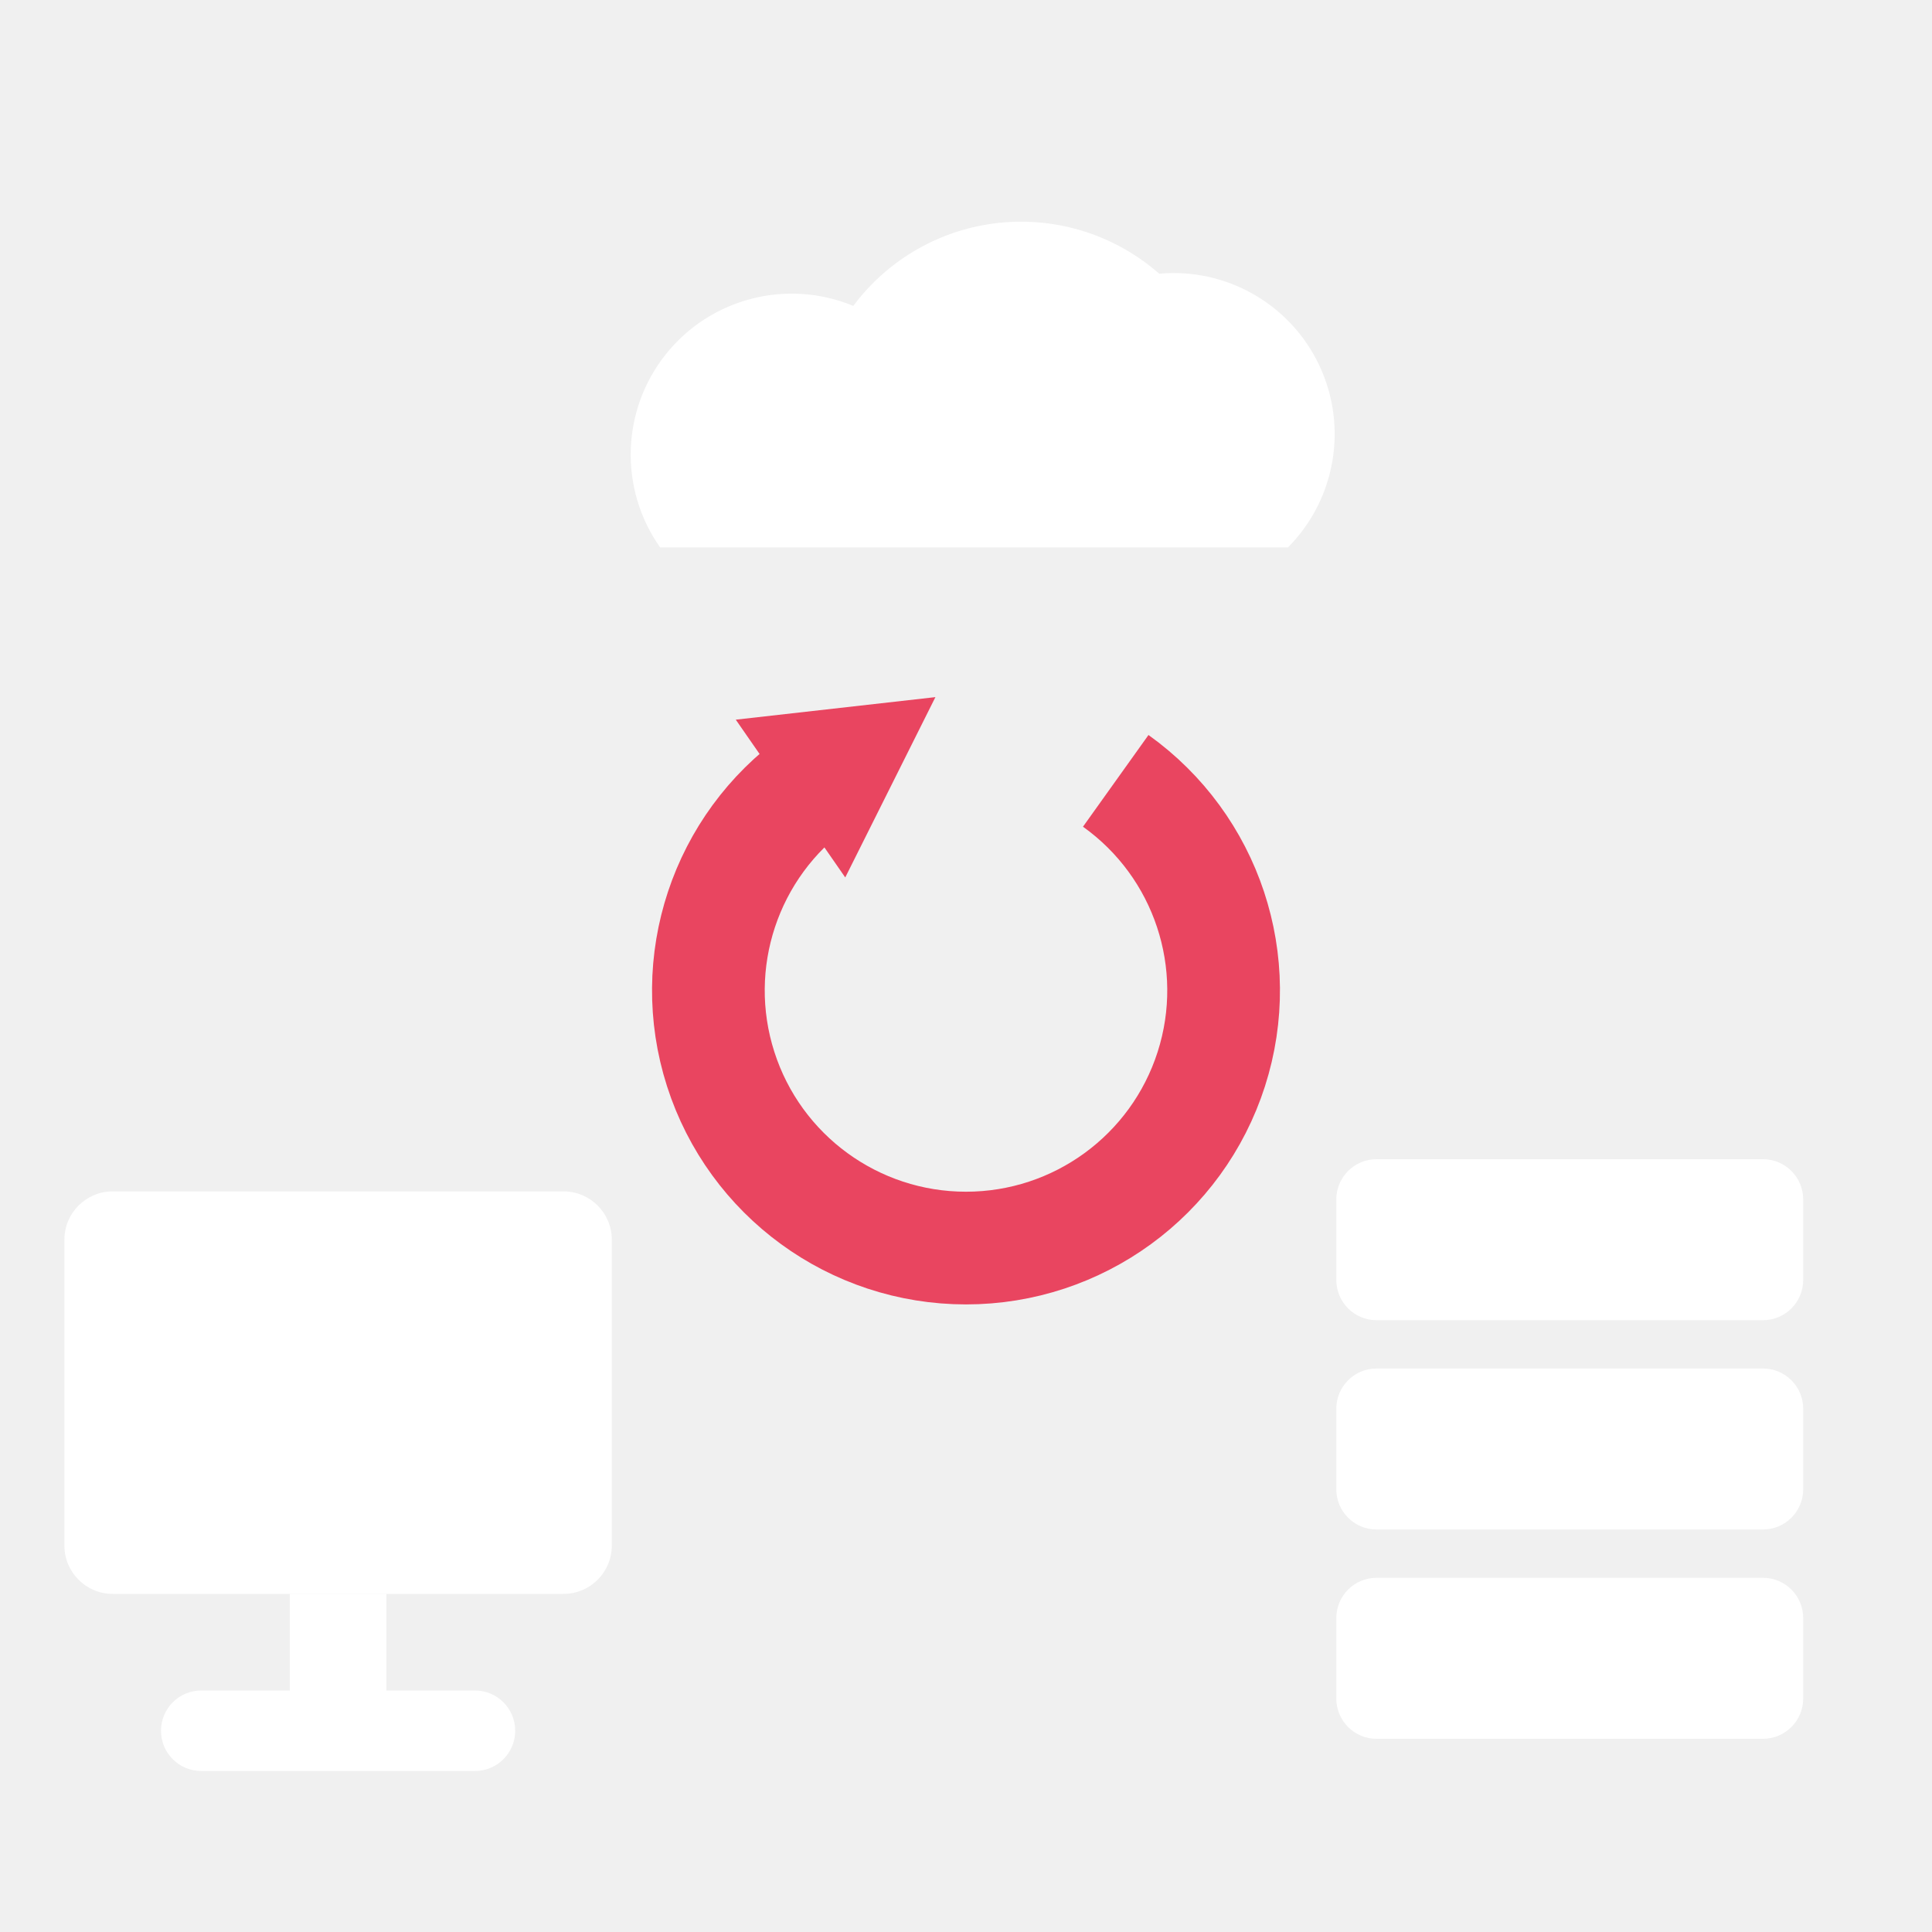
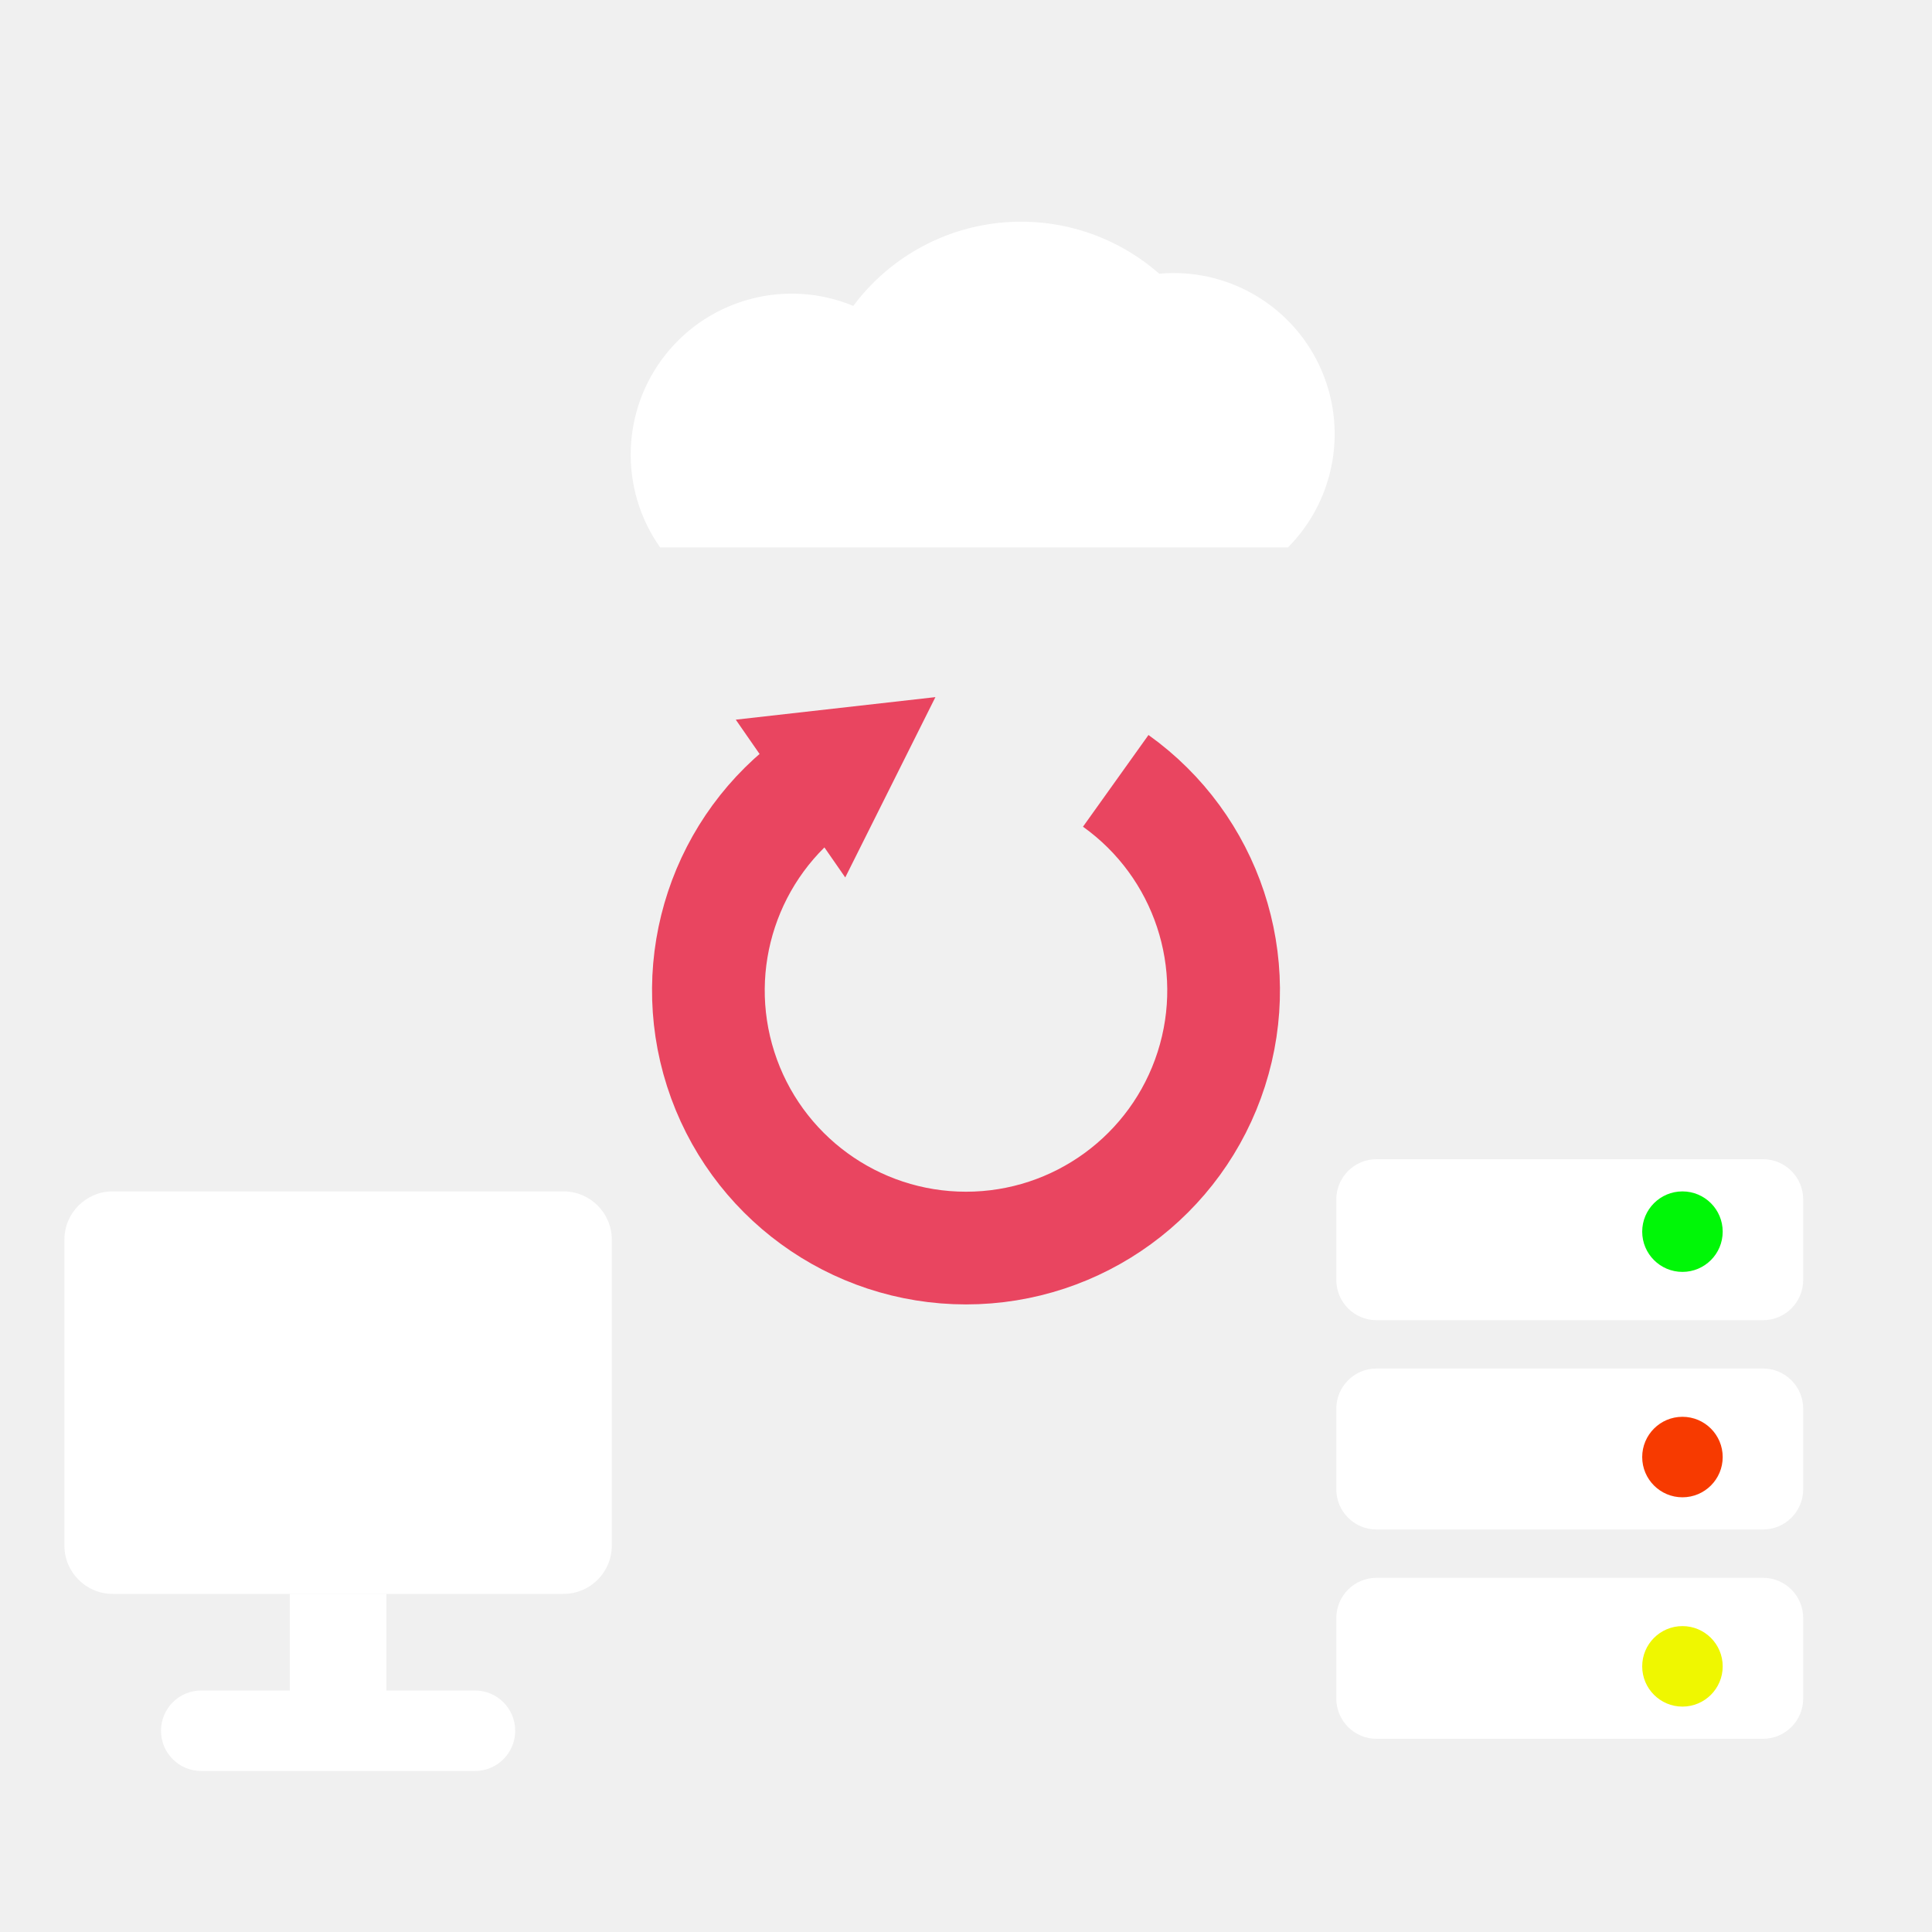
<svg xmlns="http://www.w3.org/2000/svg" viewBox="0 0 120 120" width="120" height="120" role="img" aria-label="pushObserver">
+   <path d="M 41 34 A 10 10 0 0 1 53 19 A 13 13 0 0 1 72 17 A 10 10 0 0 1 80 34 Z" fill="#FFFFFF" />
  <g fill="#FFFFFF">
-     <path d="M 41 34 A 10 10 0 0 1 53 19 A 13 13 0 0 1 72 17 A 10 10 0 0 1 80 34 Z" />
    <rect x="4" y="74" width="34" height="25" rx="3" />
    <rect x="18" y="99" width="6" height="7" />
    <rect x="10" y="105" width="22" height="5" rx="2.5" />
-     <rect x="83" y="72" width="29" height="10" rx="2.5" />
-     <rect x="83" y="85" width="29" height="10" rx="2.5" />
-     <rect x="83" y="98" width="29" height="10" rx="2.5" />
+   </g>
+   <g>
+     <rect x="83" y="72" width="29" height="10" rx="2.5" fill="#FFFFFF" />
+     <circle cx="104.5" cy="76.5" r="2.5" fill="#00F707" />
+     <rect x="83" y="85" width="29" height="10" rx="2.5" fill="#FFFFFF" />
+     <circle cx="104.5" cy="90.5" r="2.5" fill="#F73A00" />
+     <rect x="83" y="98" width="29" height="10" rx="2.5" fill="#FFFFFF" />
+     <circle cx="104.5" cy="103.5" r="2.5" fill="#EFF700" />
  </g>
  <path d="M 69.3 48.5 A 16 16 0 1 1 50.7 48.5" fill="none" stroke="#E94560" stroke-width="7" stroke-linecap="butt" />
  <polygon points="58.1 43.3 52.5 54.5 45.7 44.7" fill="#E94560" />
</svg>
